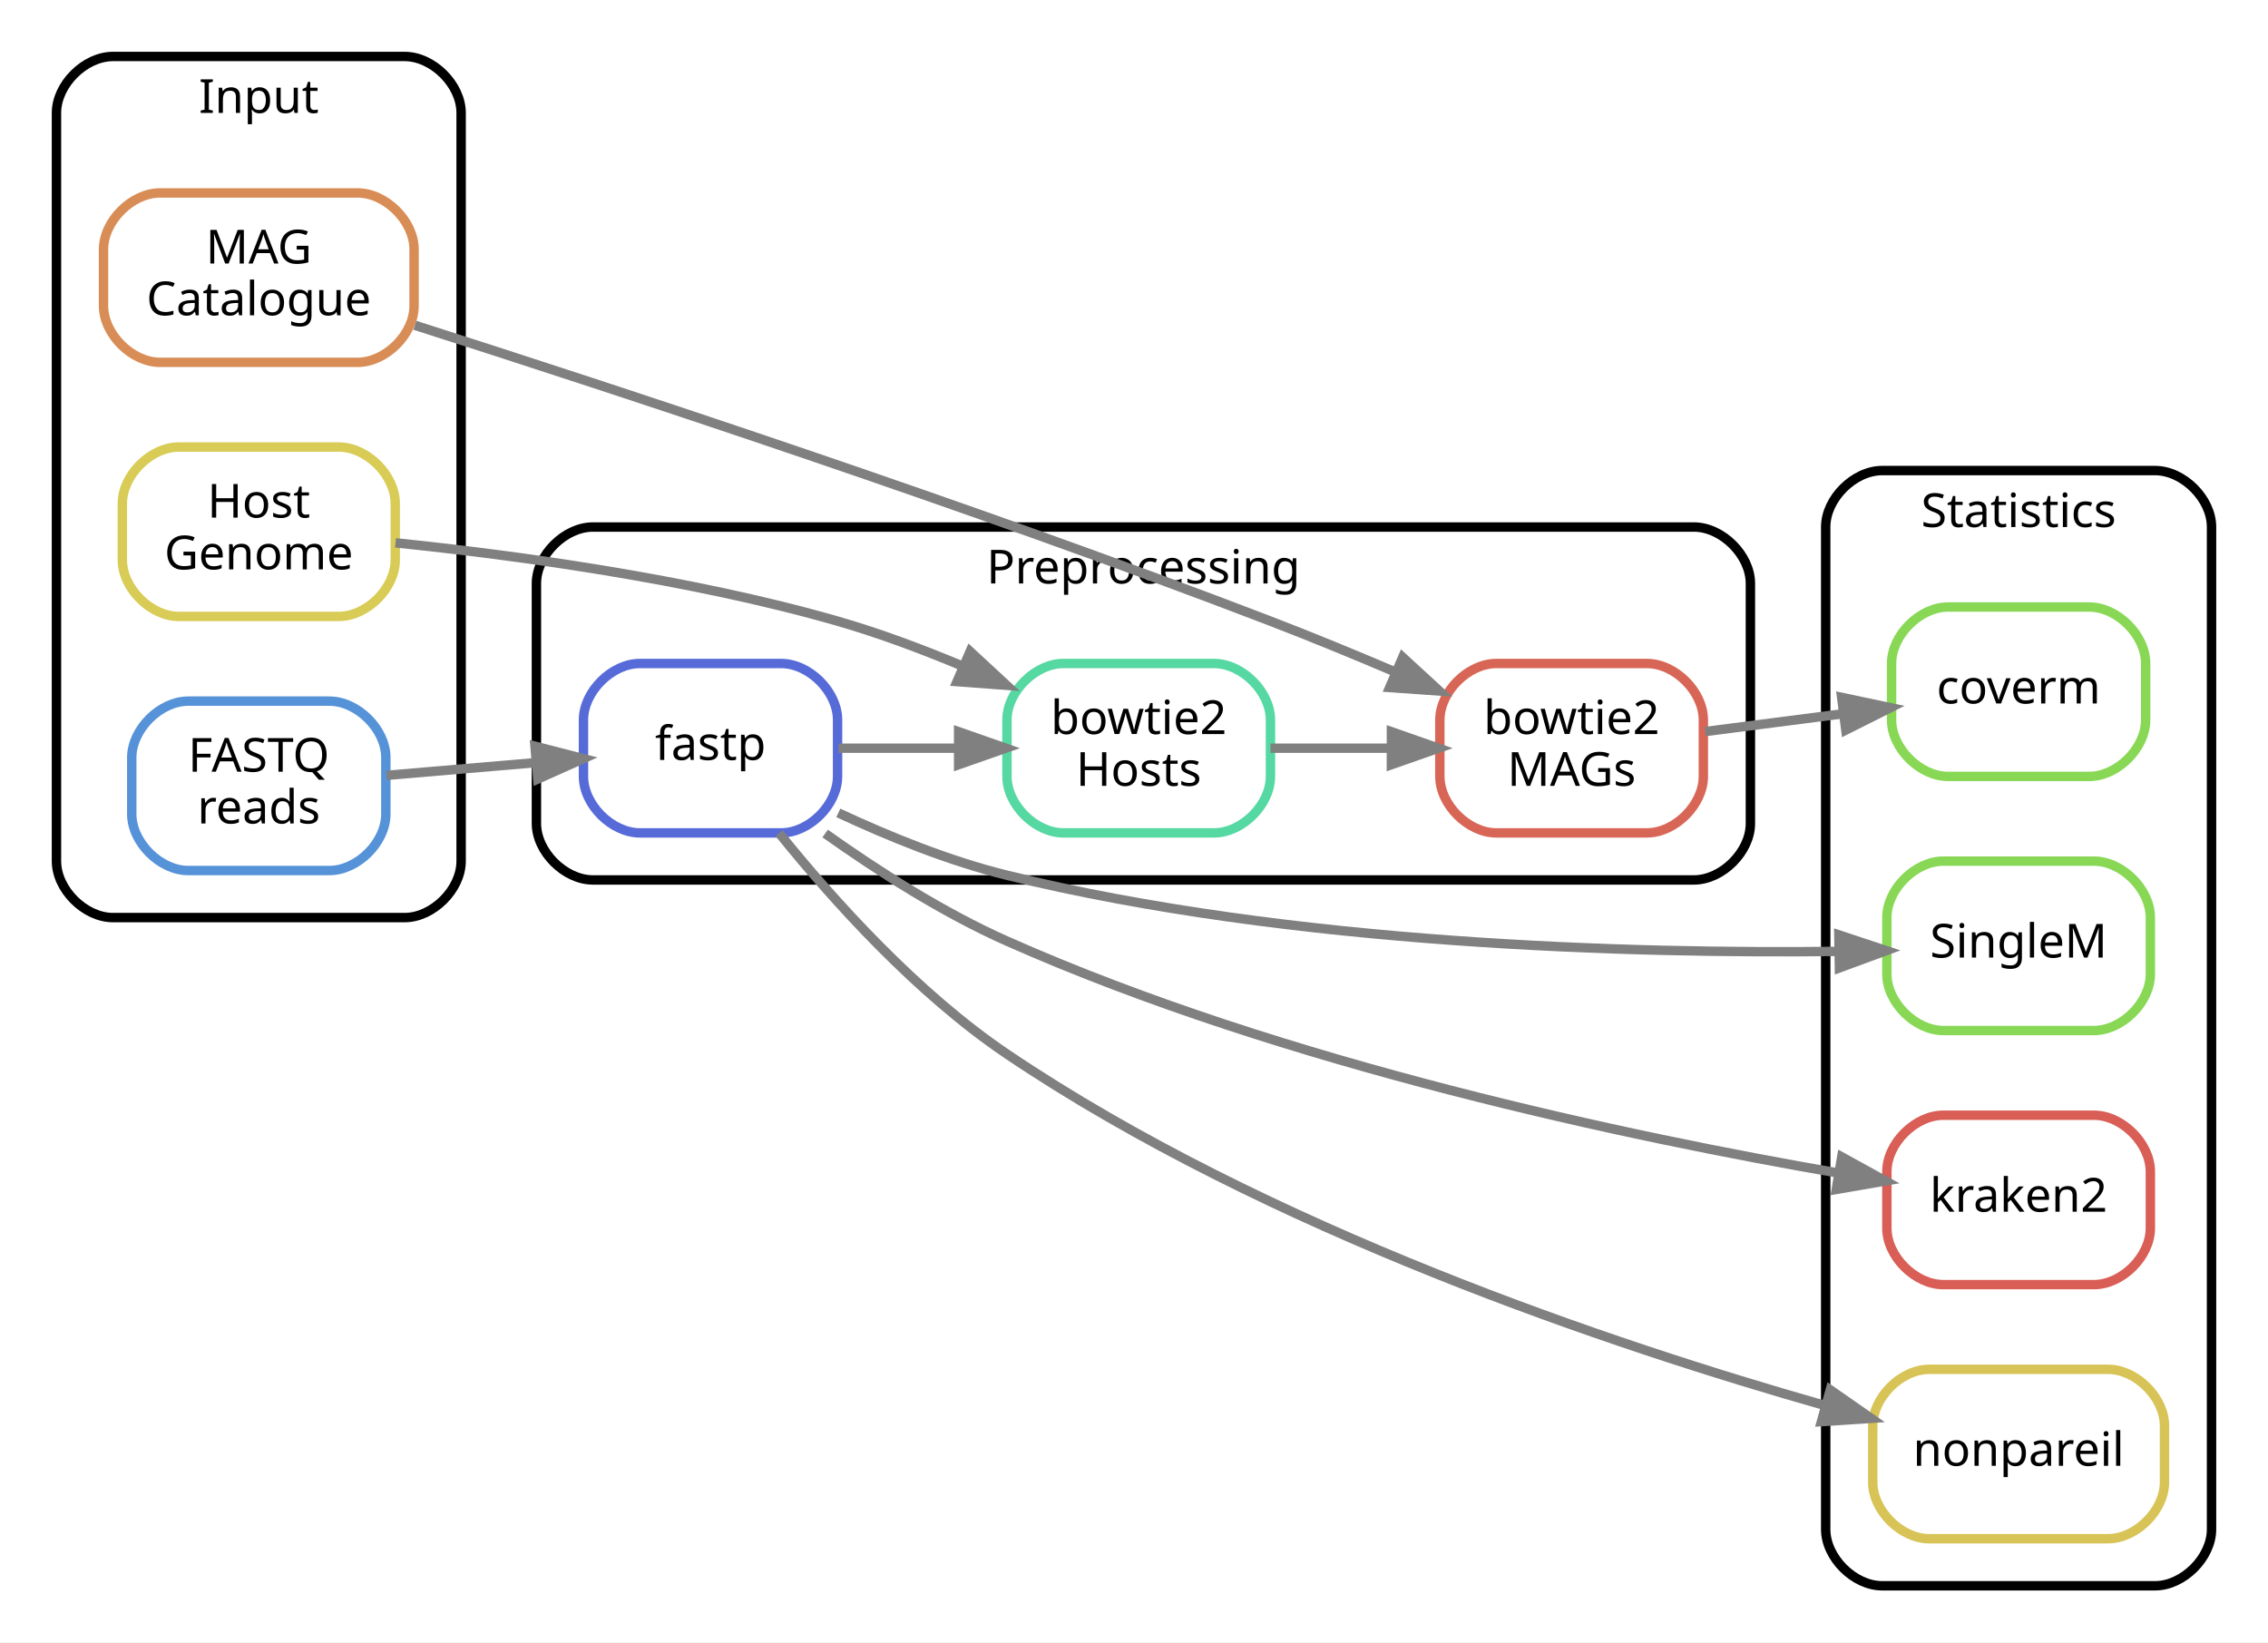
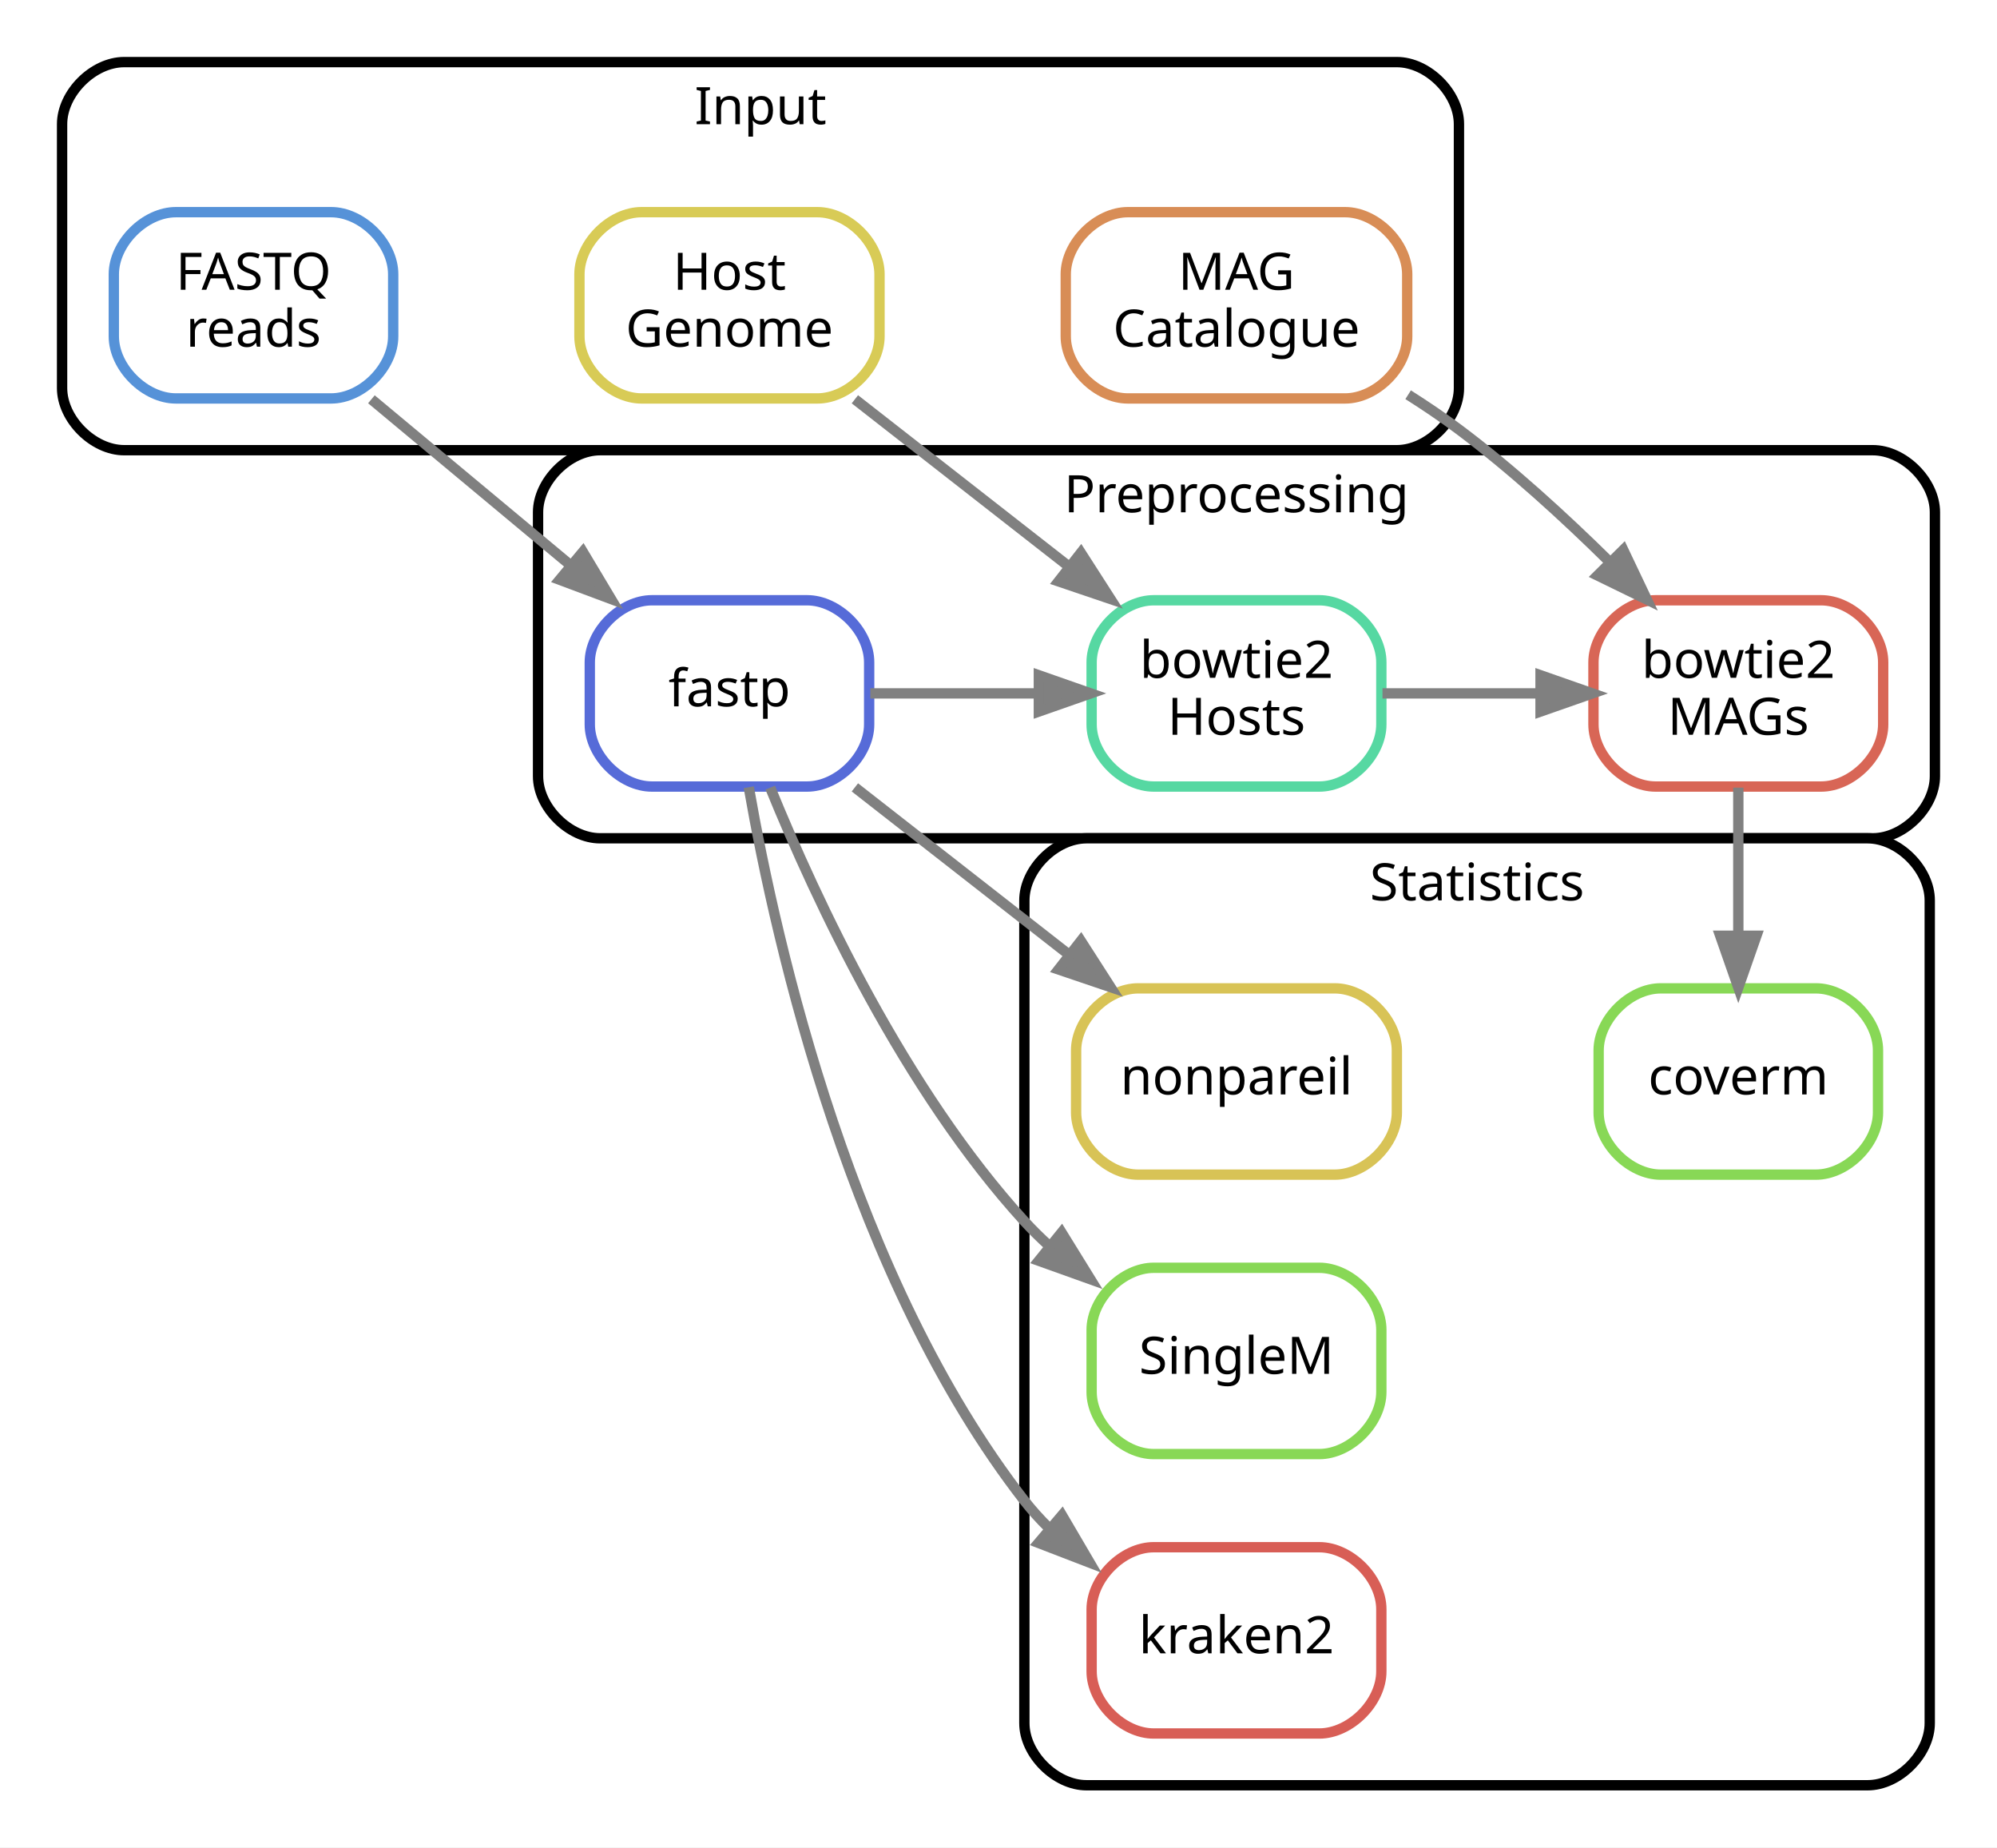
- <svg xmlns="http://www.w3.org/2000/svg" width="482pt" height="349pt" viewBox="0.00 0.00 482.00 349.00">
-   <g id="graph0" class="graph" transform="scale(1 1) rotate(0) translate(4 345)">
-     <polygon fill="white" stroke="transparent" points="-4,4 -4,-345 478,-345 478,4 -4,4" />
+ <svg xmlns="http://www.w3.org/2000/svg" width="386pt" height="357pt" viewBox="0.00 0.00 386.00 357.00">
+   <g id="graph0" class="graph" transform="scale(1 1) rotate(0) translate(4 353)">
+     <polygon fill="white" stroke="transparent" points="-4,4 -4,-353 382,-353 382,4 -4,4" />
    <g id="clust1" class="cluster">
-       <path fill="white" stroke="black" stroke-width="2" d="M20,-150C20,-150 82,-150 82,-150 88,-150 94,-156 94,-162 94,-162 94,-321 94,-321 94,-327 88,-333 82,-333 82,-333 20,-333 20,-333 14,-333 8,-327 8,-321 8,-321 8,-162 8,-162 8,-156 14,-150 20,-150" />
-       <text text-anchor="middle" x="51" y="-321" font-family="sans" font-size="10.00">Input</text>
+       <path fill="white" stroke="black" stroke-width="2" d="M20,-266C20,-266 266,-266 266,-266 272,-266 278,-272 278,-278 278,-278 278,-329 278,-329 278,-335 272,-341 266,-341 266,-341 20,-341 20,-341 14,-341 8,-335 8,-329 8,-329 8,-278 8,-278 8,-272 14,-266 20,-266" />
+       <text text-anchor="middle" x="143" y="-329" font-family="sans" font-size="10.00">Input</text>
    </g>
    <g id="clust2" class="cluster">
-       <path fill="white" stroke="black" stroke-width="2" d="M122,-158C122,-158 356,-158 356,-158 362,-158 368,-164 368,-170 368,-170 368,-221 368,-221 368,-227 362,-233 356,-233 356,-233 122,-233 122,-233 116,-233 110,-227 110,-221 110,-221 110,-170 110,-170 110,-164 116,-158 122,-158" />
-       <text text-anchor="middle" x="239" y="-221" font-family="sans" font-size="10.00">Preprocessing</text>
+       <path fill="white" stroke="black" stroke-width="2" d="M112,-191C112,-191 358,-191 358,-191 364,-191 370,-197 370,-203 370,-203 370,-254 370,-254 370,-260 364,-266 358,-266 358,-266 112,-266 112,-266 106,-266 100,-260 100,-254 100,-254 100,-203 100,-203 100,-197 106,-191 112,-191" />
+       <text text-anchor="middle" x="235" y="-254" font-family="sans" font-size="10.00">Preprocessing</text>
    </g>
    <g id="clust3" class="cluster">
-       <path fill="white" stroke="black" stroke-width="2" d="M396,-8C396,-8 454,-8 454,-8 460,-8 466,-14 466,-20 466,-20 466,-233 466,-233 466,-239 460,-245 454,-245 454,-245 396,-245 396,-245 390,-245 384,-239 384,-233 384,-233 384,-20 384,-20 384,-14 390,-8 396,-8" />
-       <text text-anchor="middle" x="425" y="-233" font-family="sans" font-size="10.00">Statistics</text>
+       <path fill="white" stroke="black" stroke-width="2" d="M206,-8C206,-8 357,-8 357,-8 363,-8 369,-14 369,-20 369,-20 369,-179 369,-179 369,-185 363,-191 357,-191 357,-191 206,-191 206,-191 200,-191 194,-185 194,-179 194,-179 194,-20 194,-20 194,-14 200,-8 206,-8" />
+       <text text-anchor="middle" x="281.5" y="-179" font-family="sans" font-size="10.00">Statistics</text>
    </g>
    <g id="node1" class="node">
-       <path fill="none" stroke="#5692d8" stroke-width="2" d="M66,-196C66,-196 36,-196 36,-196 30,-196 24,-190 24,-184 24,-184 24,-172 24,-172 24,-166 30,-160 36,-160 36,-160 66,-160 66,-160 72,-160 78,-166 78,-172 78,-172 78,-184 78,-184 78,-190 72,-196 66,-196" />
-       <text text-anchor="middle" x="51" y="-181" font-family="sans" font-size="10.00">FASTQ</text>
-       <text text-anchor="middle" x="51" y="-170" font-family="sans" font-size="10.00">reads</text>
+       <path fill="none" stroke="#5692d8" stroke-width="2" d="M60,-312C60,-312 30,-312 30,-312 24,-312 18,-306 18,-300 18,-300 18,-288 18,-288 18,-282 24,-276 30,-276 30,-276 60,-276 60,-276 66,-276 72,-282 72,-288 72,-288 72,-300 72,-300 72,-306 66,-312 60,-312" />
+       <text text-anchor="middle" x="45" y="-297" font-family="sans" font-size="10.00">FASTQ</text>
+       <text text-anchor="middle" x="45" y="-286" font-family="sans" font-size="10.00">reads</text>
    </g>
    <g id="node4" class="node">
-       <path fill="none" stroke="#566bd8" stroke-width="2" d="M162,-204C162,-204 132,-204 132,-204 126,-204 120,-198 120,-192 120,-192 120,-180 120,-180 120,-174 126,-168 132,-168 132,-168 162,-168 162,-168 168,-168 174,-174 174,-180 174,-180 174,-192 174,-192 174,-198 168,-204 162,-204" />
-       <text text-anchor="middle" x="147" y="-183.5" font-family="sans" font-size="10.00">fastp</text>
+       <path fill="none" stroke="#566bd8" stroke-width="2" d="M152,-237C152,-237 122,-237 122,-237 116,-237 110,-231 110,-225 110,-225 110,-213 110,-213 110,-207 116,-201 122,-201 122,-201 152,-201 152,-201 158,-201 164,-207 164,-213 164,-213 164,-225 164,-225 164,-231 158,-237 152,-237" />
+       <text text-anchor="middle" x="137" y="-216.5" font-family="sans" font-size="10.00">fastp</text>
+     </g>
+     <g id="edge3" class="edge">
+       <path fill="none" stroke="grey" stroke-width="2" d="M67.79,-275.84C79.31,-266.24 93.63,-254.31 106.17,-243.86" />
+       <polygon fill="grey" stroke="grey" stroke-width="2" points="108.66,-246.34 114.1,-237.25 104.18,-240.96 108.66,-246.34" />
+     </g>
+     <g id="node2" class="node">
+       <path fill="none" stroke="#d88d56" stroke-width="2" d="M256,-312C256,-312 214,-312 214,-312 208,-312 202,-306 202,-300 202,-300 202,-288 202,-288 202,-282 208,-276 214,-276 214,-276 256,-276 256,-276 262,-276 268,-282 268,-288 268,-288 268,-300 268,-300 268,-306 262,-312 256,-312" />
+       <text text-anchor="middle" x="235" y="-297" font-family="sans" font-size="10.00">MAG</text>
+       <text text-anchor="middle" x="235" y="-286" font-family="sans" font-size="10.00">Catalogue</text>
+     </g>
+     <g id="node6" class="node">
+       <path fill="none" stroke="#d86656" stroke-width="2" d="M348,-237C348,-237 316,-237 316,-237 310,-237 304,-231 304,-225 304,-225 304,-213 304,-213 304,-207 310,-201 316,-201 316,-201 348,-201 348,-201 354,-201 360,-207 360,-213 360,-213 360,-225 360,-225 360,-231 354,-237 348,-237" />
+       <text text-anchor="middle" x="332" y="-222" font-family="sans" font-size="10.00">bowtie2</text>
+       <text text-anchor="middle" x="332" y="-211" font-family="sans" font-size="10.00">MAGs</text>
+     </g>
+     <g id="edge5" class="edge">
+       <path fill="none" stroke="grey" stroke-width="2" d="M268.18,-276.72C271.57,-274.57 274.91,-272.32 278,-270 288.12,-262.42 298.34,-253.08 307.07,-244.47" />
+       <polygon fill="grey" stroke="grey" stroke-width="2" points="309.76,-246.72 314.31,-237.15 304.79,-241.79 309.76,-246.72" />
+     </g>
+     <g id="node3" class="node">
+       <path fill="none" stroke="#d8cb56" stroke-width="2" d="M154,-312C154,-312 120,-312 120,-312 114,-312 108,-306 108,-300 108,-300 108,-288 108,-288 108,-282 114,-276 120,-276 120,-276 154,-276 154,-276 160,-276 166,-282 166,-288 166,-288 166,-300 166,-300 166,-306 160,-312 154,-312" />
+       <text text-anchor="middle" x="137" y="-297" font-family="sans" font-size="10.00">Host</text>
+       <text text-anchor="middle" x="137" y="-286" font-family="sans" font-size="10.00">Genome</text>
+     </g>
+     <g id="node5" class="node">
+       <path fill="none" stroke="#56d8a2" stroke-width="2" d="M251,-237C251,-237 219,-237 219,-237 213,-237 207,-231 207,-225 207,-225 207,-213 207,-213 207,-207 213,-201 219,-201 219,-201 251,-201 251,-201 257,-201 263,-207 263,-213 263,-213 263,-225 263,-225 263,-231 257,-237 251,-237" />
+       <text text-anchor="middle" x="235" y="-222" font-family="sans" font-size="10.00">bowtie2</text>
+       <text text-anchor="middle" x="235" y="-211" font-family="sans" font-size="10.00">Hosts</text>
+     </g>
+     <g id="edge4" class="edge">
+       <path fill="none" stroke="grey" stroke-width="2" d="M161.24,-275.84C173.65,-266.15 189.09,-254.08 202.56,-243.56" />
+       <polygon fill="grey" stroke="grey" stroke-width="2" points="204.92,-246.16 210.64,-237.25 200.61,-240.65 204.92,-246.16" />
    </g>
    <g id="edge1" class="edge">
-       <path fill="none" stroke="grey" stroke-width="2" d="M78.18,-180.23C87.96,-181.06 99.25,-182.02 109.77,-182.92" />
-       <polygon fill="grey" stroke="grey" stroke-width="2" points="109.7,-186.42 119.96,-183.78 110.29,-179.45 109.7,-186.42" />
+       <path fill="none" stroke="grey" stroke-width="2" d="M164.23,-219C174.25,-219 185.86,-219 196.71,-219" />
+       <polygon fill="grey" stroke="grey" stroke-width="2" points="196.8,-222.5 206.8,-219 196.8,-215.5 196.8,-222.5" />
    </g>
-     <g id="node2" class="node">
-       <path fill="none" stroke="#d88d56" stroke-width="2" d="M72,-304C72,-304 30,-304 30,-304 24,-304 18,-298 18,-292 18,-292 18,-280 18,-280 18,-274 24,-268 30,-268 30,-268 72,-268 72,-268 78,-268 84,-274 84,-280 84,-280 84,-292 84,-292 84,-298 78,-304 72,-304" />
-       <text text-anchor="middle" x="51" y="-289" font-family="sans" font-size="10.00">MAG</text>
-       <text text-anchor="middle" x="51" y="-278" font-family="sans" font-size="10.00">Catalogue</text>
+     <g id="node7" class="node">
+       <path fill="none" stroke="#d8c356" stroke-width="2" d="M254,-162C254,-162 216,-162 216,-162 210,-162 204,-156 204,-150 204,-150 204,-138 204,-138 204,-132 210,-126 216,-126 216,-126 254,-126 254,-126 260,-126 266,-132 266,-138 266,-138 266,-150 266,-150 266,-156 260,-162 254,-162" />
+       <text text-anchor="middle" x="235" y="-141.5" font-family="sans" font-size="10.00">nonpareil</text>
    </g>
-     <g id="node6" class="node">
-       <path fill="none" stroke="#d86656" stroke-width="2" d="M346,-204C346,-204 314,-204 314,-204 308,-204 302,-198 302,-192 302,-192 302,-180 302,-180 302,-174 308,-168 314,-168 314,-168 346,-168 346,-168 352,-168 358,-174 358,-180 358,-180 358,-192 358,-192 358,-198 352,-204 346,-204" />
-       <text text-anchor="middle" x="330" y="-189" font-family="sans" font-size="10.00">bowtie2</text>
-       <text text-anchor="middle" x="330" y="-178" font-family="sans" font-size="10.00">MAGs</text>
+     <g id="edge7" class="edge">
+       <path fill="none" stroke="grey" stroke-width="2" d="M161.24,-200.84C173.65,-191.15 189.09,-179.08 202.56,-168.56" />
+       <polygon fill="grey" stroke="grey" stroke-width="2" points="204.92,-171.16 210.64,-162.25 200.61,-165.65 204.92,-171.16" />
    </g>
-     <g id="edge3" class="edge">
-       <path fill="none" stroke="grey" stroke-width="2" d="M84.18,-275.87C126.29,-262.42 202.24,-237.5 266,-213 274.64,-209.68 283.84,-205.89 292.46,-202.22" />
-       <polygon fill="grey" stroke="grey" stroke-width="2" points="294.1,-205.32 301.9,-198.15 291.33,-198.89 294.1,-205.32" />
+     <g id="node9" class="node">
+       <path fill="none" stroke="#88d856" stroke-width="2" d="M251,-108C251,-108 219,-108 219,-108 213,-108 207,-102 207,-96 207,-96 207,-84 207,-84 207,-78 213,-72 219,-72 219,-72 251,-72 251,-72 257,-72 263,-78 263,-84 263,-84 263,-96 263,-96 263,-102 257,-108 251,-108" />
+       <text text-anchor="middle" x="235" y="-87.5" font-family="sans" font-size="10.00">SingleM</text>
    </g>
-     <g id="node3" class="node">
-       <path fill="none" stroke="#d8cb56" stroke-width="2" d="M68,-250C68,-250 34,-250 34,-250 28,-250 22,-244 22,-238 22,-238 22,-226 22,-226 22,-220 28,-214 34,-214 34,-214 68,-214 68,-214 74,-214 80,-220 80,-226 80,-226 80,-238 80,-238 80,-244 74,-250 68,-250" />
-       <text text-anchor="middle" x="51" y="-235" font-family="sans" font-size="10.00">Host</text>
-       <text text-anchor="middle" x="51" y="-224" font-family="sans" font-size="10.00">Genome</text>
+     <g id="edge8" class="edge">
+       <path fill="none" stroke="grey" stroke-width="2" d="M144.88,-200.79C153.75,-179.03 170.85,-142.37 194,-117 195.51,-115.34 197.15,-113.73 198.86,-112.18" />
+       <polygon fill="grey" stroke="grey" stroke-width="2" points="201.19,-114.8 206.76,-105.79 196.79,-109.36 201.19,-114.8" />
    </g>
-     <g id="node5" class="node">
-       <path fill="none" stroke="#56d8a2" stroke-width="2" d="M254,-204C254,-204 222,-204 222,-204 216,-204 210,-198 210,-192 210,-192 210,-180 210,-180 210,-174 216,-168 222,-168 222,-168 254,-168 254,-168 260,-168 266,-174 266,-180 266,-180 266,-192 266,-192 266,-198 260,-204 254,-204" />
-       <text text-anchor="middle" x="238" y="-189" font-family="sans" font-size="10.00">bowtie2</text>
-       <text text-anchor="middle" x="238" y="-178" font-family="sans" font-size="10.00">Hosts</text>
+     <g id="node10" class="node">
+       <path fill="none" stroke="#d85e56" stroke-width="2" d="M251,-54C251,-54 219,-54 219,-54 213,-54 207,-48 207,-42 207,-42 207,-30 207,-30 207,-24 213,-18 219,-18 219,-18 251,-18 251,-18 257,-18 263,-24 263,-30 263,-30 263,-42 263,-42 263,-48 257,-54 251,-54" />
+       <text text-anchor="middle" x="235" y="-33.5" font-family="sans" font-size="10.00">kraken2</text>
+     </g>
+     <g id="edge6" class="edge">
+       <path fill="none" stroke="grey" stroke-width="2" d="M140.73,-200.87C146.16,-169.82 160.8,-105.71 194,-63 195.42,-61.17 197,-59.43 198.69,-57.76" />
+       <polygon fill="grey" stroke="grey" stroke-width="2" points="201.27,-60.16 206.63,-51.02 196.74,-54.83 201.27,-60.16" />
    </g>
    <g id="edge2" class="edge">
-       <path fill="none" stroke="grey" stroke-width="2" d="M80.05,-229.64C105.06,-227.07 142.48,-222.05 174,-213 182.81,-210.47 192.02,-207.02 200.59,-203.43" />
-       <polygon fill="grey" stroke="grey" stroke-width="2" points="202.17,-206.56 209.95,-199.36 199.38,-200.14 202.17,-206.56" />
-     </g>
-     <g id="edge7" class="edge">
-       <path fill="none" stroke="grey" stroke-width="2" d="M174.22,-186C182.17,-186 191.06,-186 199.59,-186" />
-       <polygon fill="grey" stroke="grey" stroke-width="2" points="199.73,-189.5 209.73,-186 199.73,-182.5 199.73,-189.5" />
-     </g>
-     <g id="node7" class="node">
-       <path fill="none" stroke="#d8c356" stroke-width="2" d="M444,-54C444,-54 406,-54 406,-54 400,-54 394,-48 394,-42 394,-42 394,-30 394,-30 394,-24 400,-18 406,-18 406,-18 444,-18 444,-18 450,-18 456,-24 456,-30 456,-30 456,-42 456,-42 456,-48 450,-54 444,-54" />
-       <text text-anchor="middle" x="425" y="-33.5" font-family="sans" font-size="10.00">nonpareil</text>
-     </g>
-     <g id="edge5" class="edge">
-       <path fill="none" stroke="grey" stroke-width="2" d="M161.58,-167.95C173.13,-153.62 190.87,-133.91 210,-121 265.15,-83.79 339.03,-59.04 383.98,-46.27" />
-       <polygon fill="grey" stroke="grey" stroke-width="2" points="384.97,-49.63 393.66,-43.58 383.09,-42.89 384.97,-49.63" />
-     </g>
-     <g id="node9" class="node">
-       <path fill="none" stroke="#88d856" stroke-width="2" d="M441,-162C441,-162 409,-162 409,-162 403,-162 397,-156 397,-150 397,-150 397,-138 397,-138 397,-132 403,-126 409,-126 409,-126 441,-126 441,-126 447,-126 453,-132 453,-138 453,-138 453,-150 453,-150 453,-156 447,-162 441,-162" />
-       <text text-anchor="middle" x="425" y="-141.5" font-family="sans" font-size="10.00">SingleM</text>
-     </g>
-     <g id="edge6" class="edge">
-       <path fill="none" stroke="grey" stroke-width="2" d="M174.16,-172.25C184.97,-167.2 197.8,-161.99 210,-159 270.65,-144.13 343.66,-142.31 386.82,-142.82" />
-       <polygon fill="grey" stroke="grey" stroke-width="2" points="386.8,-146.32 396.86,-142.98 386.92,-139.32 386.8,-146.32" />
-     </g>
-     <g id="node10" class="node">
-       <path fill="none" stroke="#d85e56" stroke-width="2" d="M441,-108C441,-108 409,-108 409,-108 403,-108 397,-102 397,-96 397,-96 397,-84 397,-84 397,-78 403,-72 409,-72 409,-72 441,-72 441,-72 447,-72 453,-78 453,-84 453,-84 453,-96 453,-96 453,-102 447,-108 441,-108" />
-       <text text-anchor="middle" x="425" y="-87.5" font-family="sans" font-size="10.00">kraken2</text>
-     </g>
-     <g id="edge4" class="edge">
-       <path fill="none" stroke="grey" stroke-width="2" d="M171.36,-167.87C182.55,-159.91 196.44,-151.02 210,-145 269.07,-118.77 343.09,-103.24 386.79,-95.69" />
-       <polygon fill="grey" stroke="grey" stroke-width="2" points="387.41,-99.14 396.69,-94.03 386.25,-92.23 387.41,-99.14" />
-     </g>
-     <g id="edge8" class="edge">
-       <path fill="none" stroke="grey" stroke-width="2" d="M266,-186C274.03,-186 282.97,-186 291.53,-186" />
-       <polygon fill="grey" stroke="grey" stroke-width="2" points="291.71,-189.5 301.71,-186 291.7,-182.5 291.71,-189.5" />
+       <path fill="none" stroke="grey" stroke-width="2" d="M263.22,-219C272.66,-219 283.42,-219 293.54,-219" />
+       <polygon fill="grey" stroke="grey" stroke-width="2" points="293.77,-222.5 303.77,-219 293.77,-215.5 293.77,-222.5" />
    </g>
    <g id="node8" class="node">
-       <path fill="none" stroke="#88d856" stroke-width="2" d="M440,-216C440,-216 410,-216 410,-216 404,-216 398,-210 398,-204 398,-204 398,-192 398,-192 398,-186 404,-180 410,-180 410,-180 440,-180 440,-180 446,-180 452,-186 452,-192 452,-192 452,-204 452,-204 452,-210 446,-216 440,-216" />
-       <text text-anchor="middle" x="425" y="-195.5" font-family="sans" font-size="10.00">coverm</text>
+       <path fill="none" stroke="#88d856" stroke-width="2" d="M347,-162C347,-162 317,-162 317,-162 311,-162 305,-156 305,-150 305,-150 305,-138 305,-138 305,-132 311,-126 317,-126 317,-126 347,-126 347,-126 353,-126 359,-132 359,-138 359,-138 359,-150 359,-150 359,-156 353,-162 347,-162" />
+       <text text-anchor="middle" x="332" y="-141.5" font-family="sans" font-size="10.00">coverm</text>
    </g>
    <g id="edge9" class="edge">
-       <path fill="none" stroke="grey" stroke-width="2" d="M358.4,-189.54C367.53,-190.71 377.85,-192.04 387.55,-193.3" />
-       <polygon fill="grey" stroke="grey" stroke-width="2" points="387.39,-196.8 397.75,-194.61 388.28,-189.86 387.39,-196.8" />
+       <path fill="none" stroke="grey" stroke-width="2" d="M332,-200.79C332,-191.34 332,-181.88 332,-172.43" />
+       <polygon fill="grey" stroke="grey" stroke-width="2" points="335.5,-172.16 332,-162.16 328.5,-172.16 335.5,-172.16" />
    </g>
  </g>
</svg>
